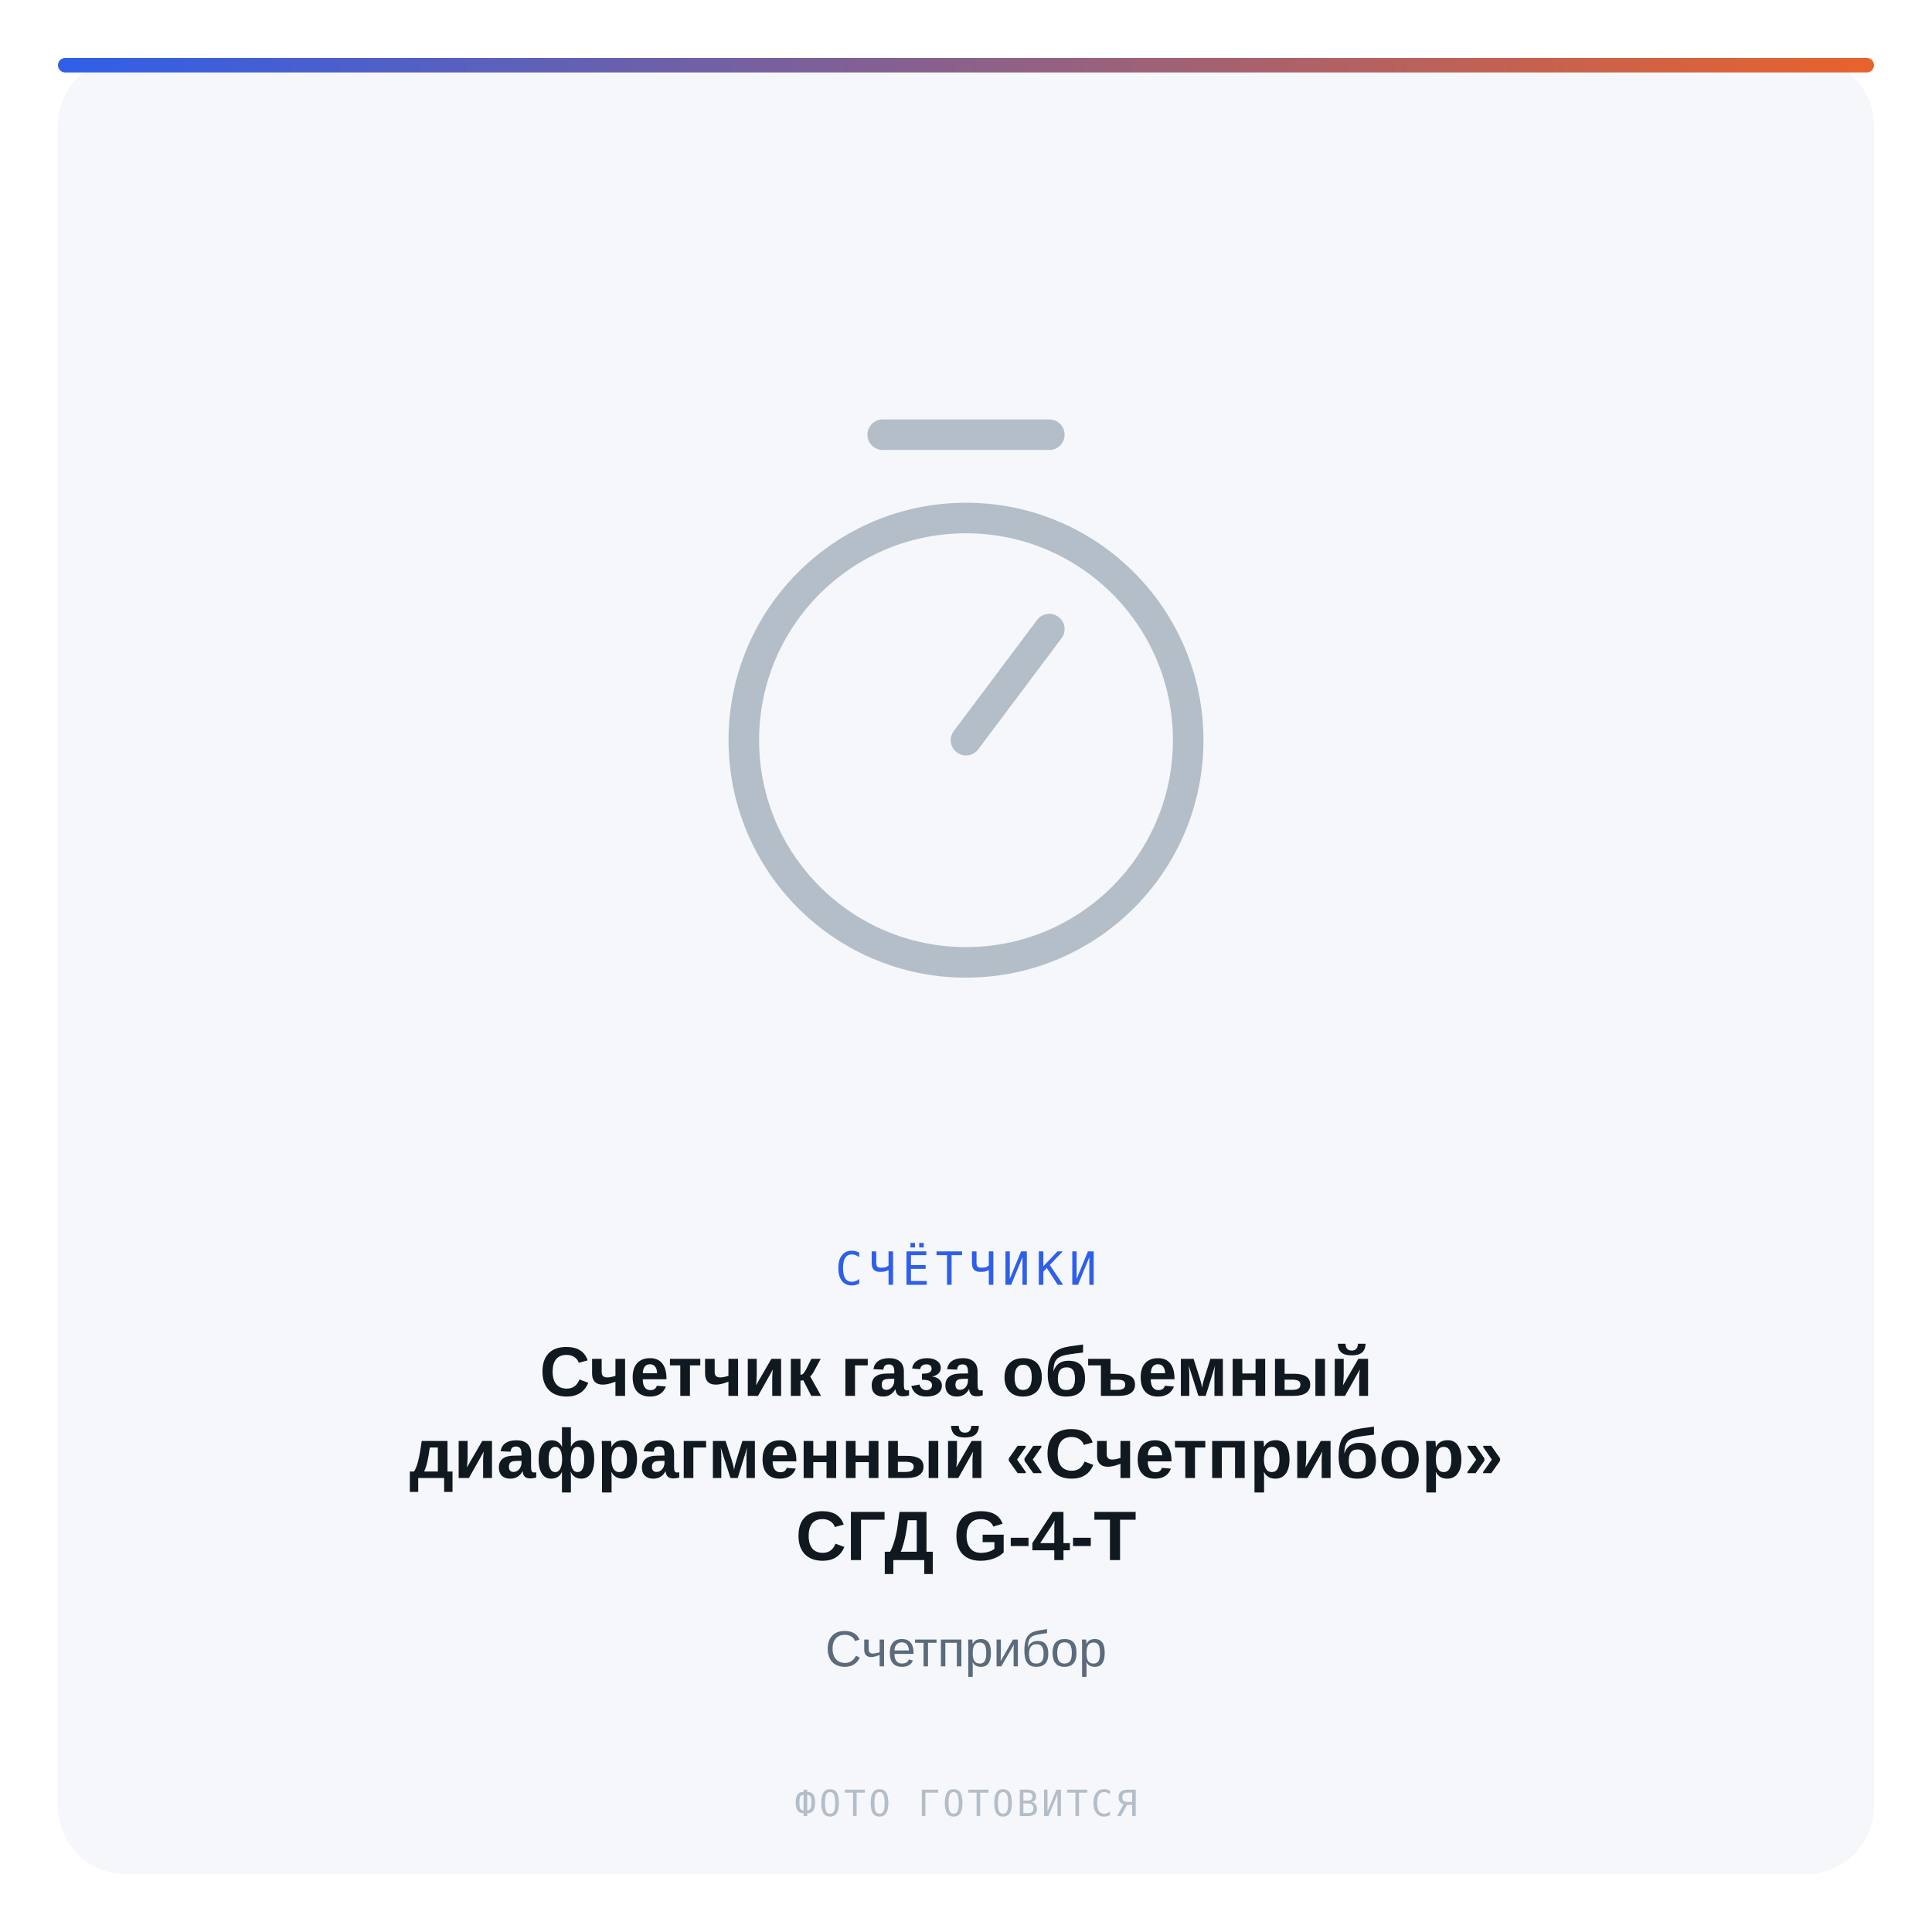
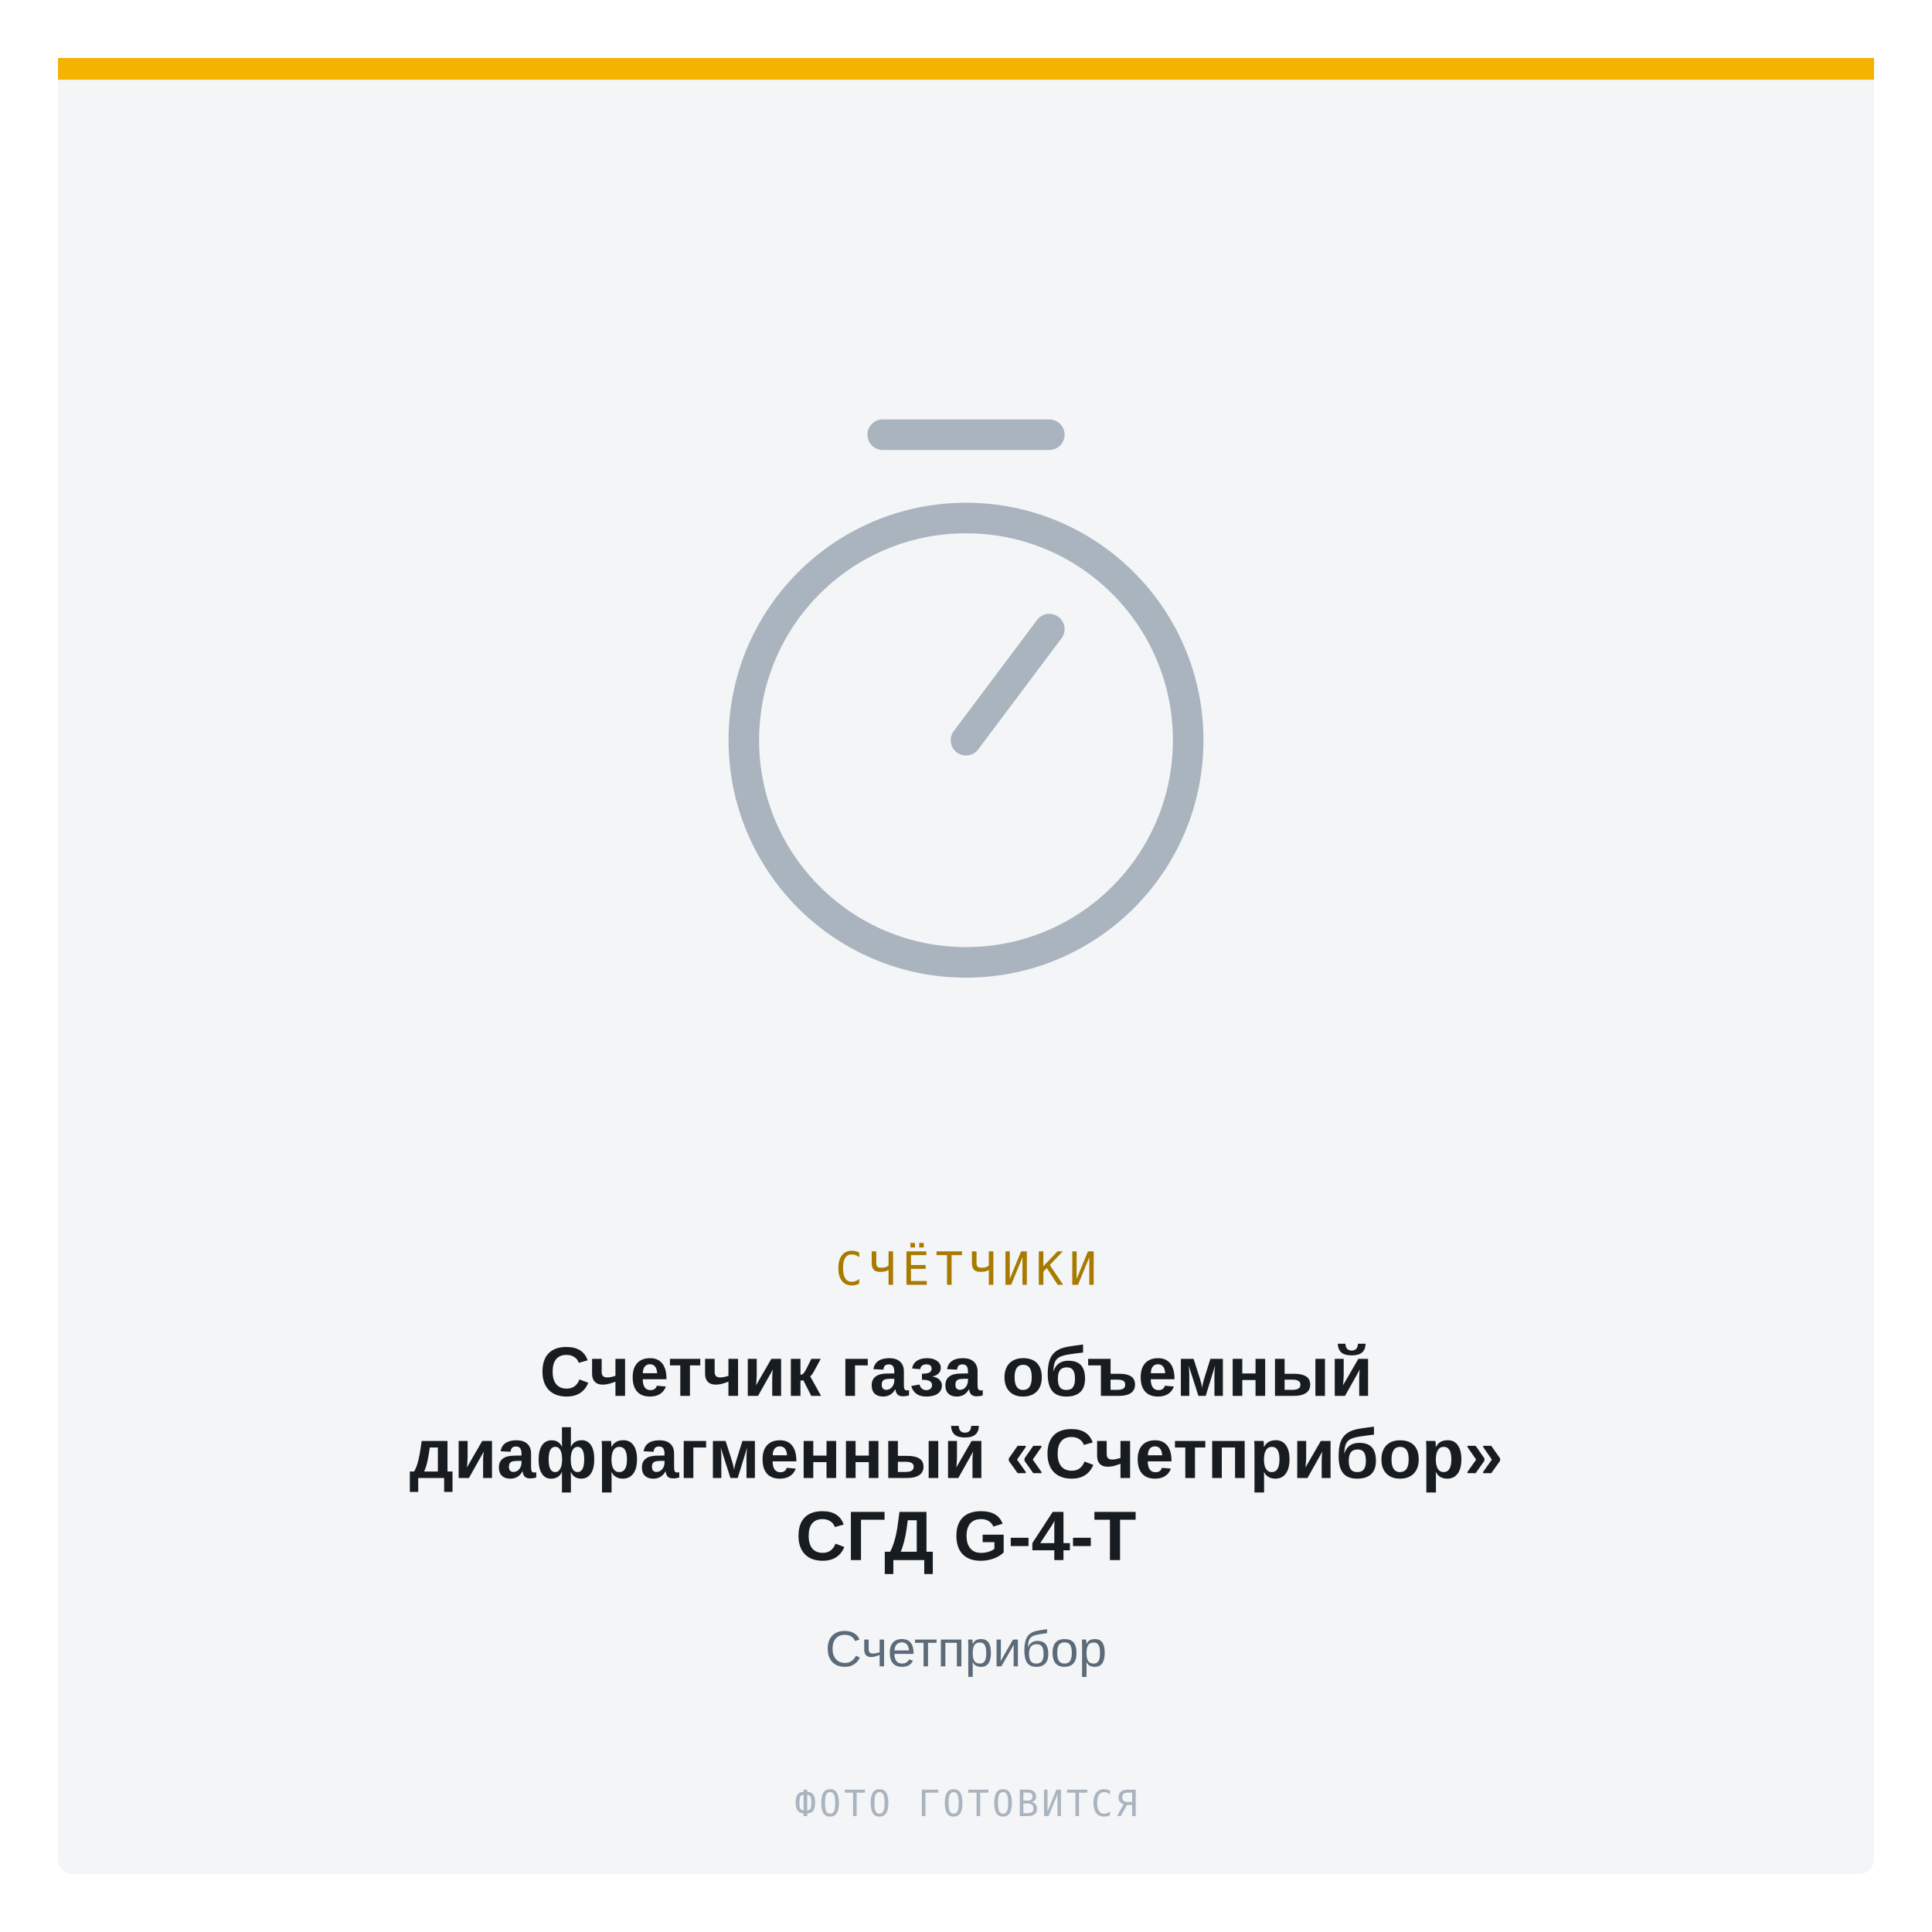
<svg xmlns="http://www.w3.org/2000/svg" viewBox="0 0 800 800" width="800" height="800" role="img" aria-label="Счетчик газа объемный диафрагменный «Счетприбор» СГД G-4-Т">
-   <defs>
-     <linearGradient id="flame" x1="0" y1="0" x2="1" y2="0">
-       <stop offset="0%" stop-color="#2F5FE8" />
-       <stop offset="100%" stop-color="#E8622C" />
-     </linearGradient>
-   </defs>
  <rect width="800" height="800" fill="#FFFFFF" />
-   <rect x="24" y="24" width="752" height="752" rx="28" fill="#F5F7FA" />
-   <rect x="24" y="24" width="752" height="6" rx="3" fill="url(#flame)" />
-   <g transform="translate(400 295) scale(11.5) translate(-12 -12)" fill="none" stroke="#B4BEC9" stroke-width="1.1" stroke-linecap="round" stroke-linejoin="round">
+   <rect x="24" y="24" width="752" height="752" rx="6" fill="#F3F5F7" />
+   <rect x="24" y="24" width="752" height="9" rx="0" fill="#F5B301" />
+   <g transform="translate(400 295) scale(11.5) translate(-12 -12)" fill="none" stroke="#A9B4BF" stroke-width="1.1" stroke-linecap="round" stroke-linejoin="round">
    <circle cx="12" cy="13" r="8" />
    <line x1="12" y1="13" x2="15" y2="9" />
    <line x1="9" y1="2" x2="15" y2="2" />
  </g>
-   <text x="400" y="532" text-anchor="middle" font-family="'IBM Plex Mono', monospace" font-size="19" letter-spacing="2.4" fill="#2F5FE8">СЧЁТЧИКИ</text>
-   <text x="400" y="578" text-anchor="middle" font-family="'IBM Plex Sans', Arial, sans-serif" font-size="29" font-weight="700" fill="#101820">
+   <text x="400" y="532" text-anchor="middle" font-family="'IBM Plex Mono', monospace" font-size="19" letter-spacing="2.4" fill="#A87A00">СЧЁТЧИКИ</text>
+   <text x="400" y="578" text-anchor="middle" font-family="'IBM Plex Sans', Arial, sans-serif" font-size="29" font-weight="700" fill="#171C21">
    <tspan x="400" dy="0">Счетчик газа объемный</tspan>
    <tspan x="400" dy="34">диафрагменный «Счетприбор»</tspan>
    <tspan x="400" dy="34">СГД G-4-Т</tspan>
  </text>
-   <text x="400" y="690" text-anchor="middle" font-family="'IBM Plex Sans', Arial, sans-serif" font-size="21" fill="#5B6B7C">Счетприбор</text>
-   <text x="400" y="752" text-anchor="middle" font-family="'IBM Plex Mono', monospace" font-size="15" letter-spacing="1.2" fill="#B4BEC9">ФОТО ГОТОВИТСЯ</text>
+   <text x="400" y="690" text-anchor="middle" font-family="'IBM Plex Sans', Arial, sans-serif" font-size="21" fill="#5C6B79">Счетприбор</text>
+   <text x="400" y="752" text-anchor="middle" font-family="'IBM Plex Mono', monospace" font-size="15" letter-spacing="1.2" fill="#A9B4BF">ФОТО ГОТОВИТСЯ</text>
</svg>
